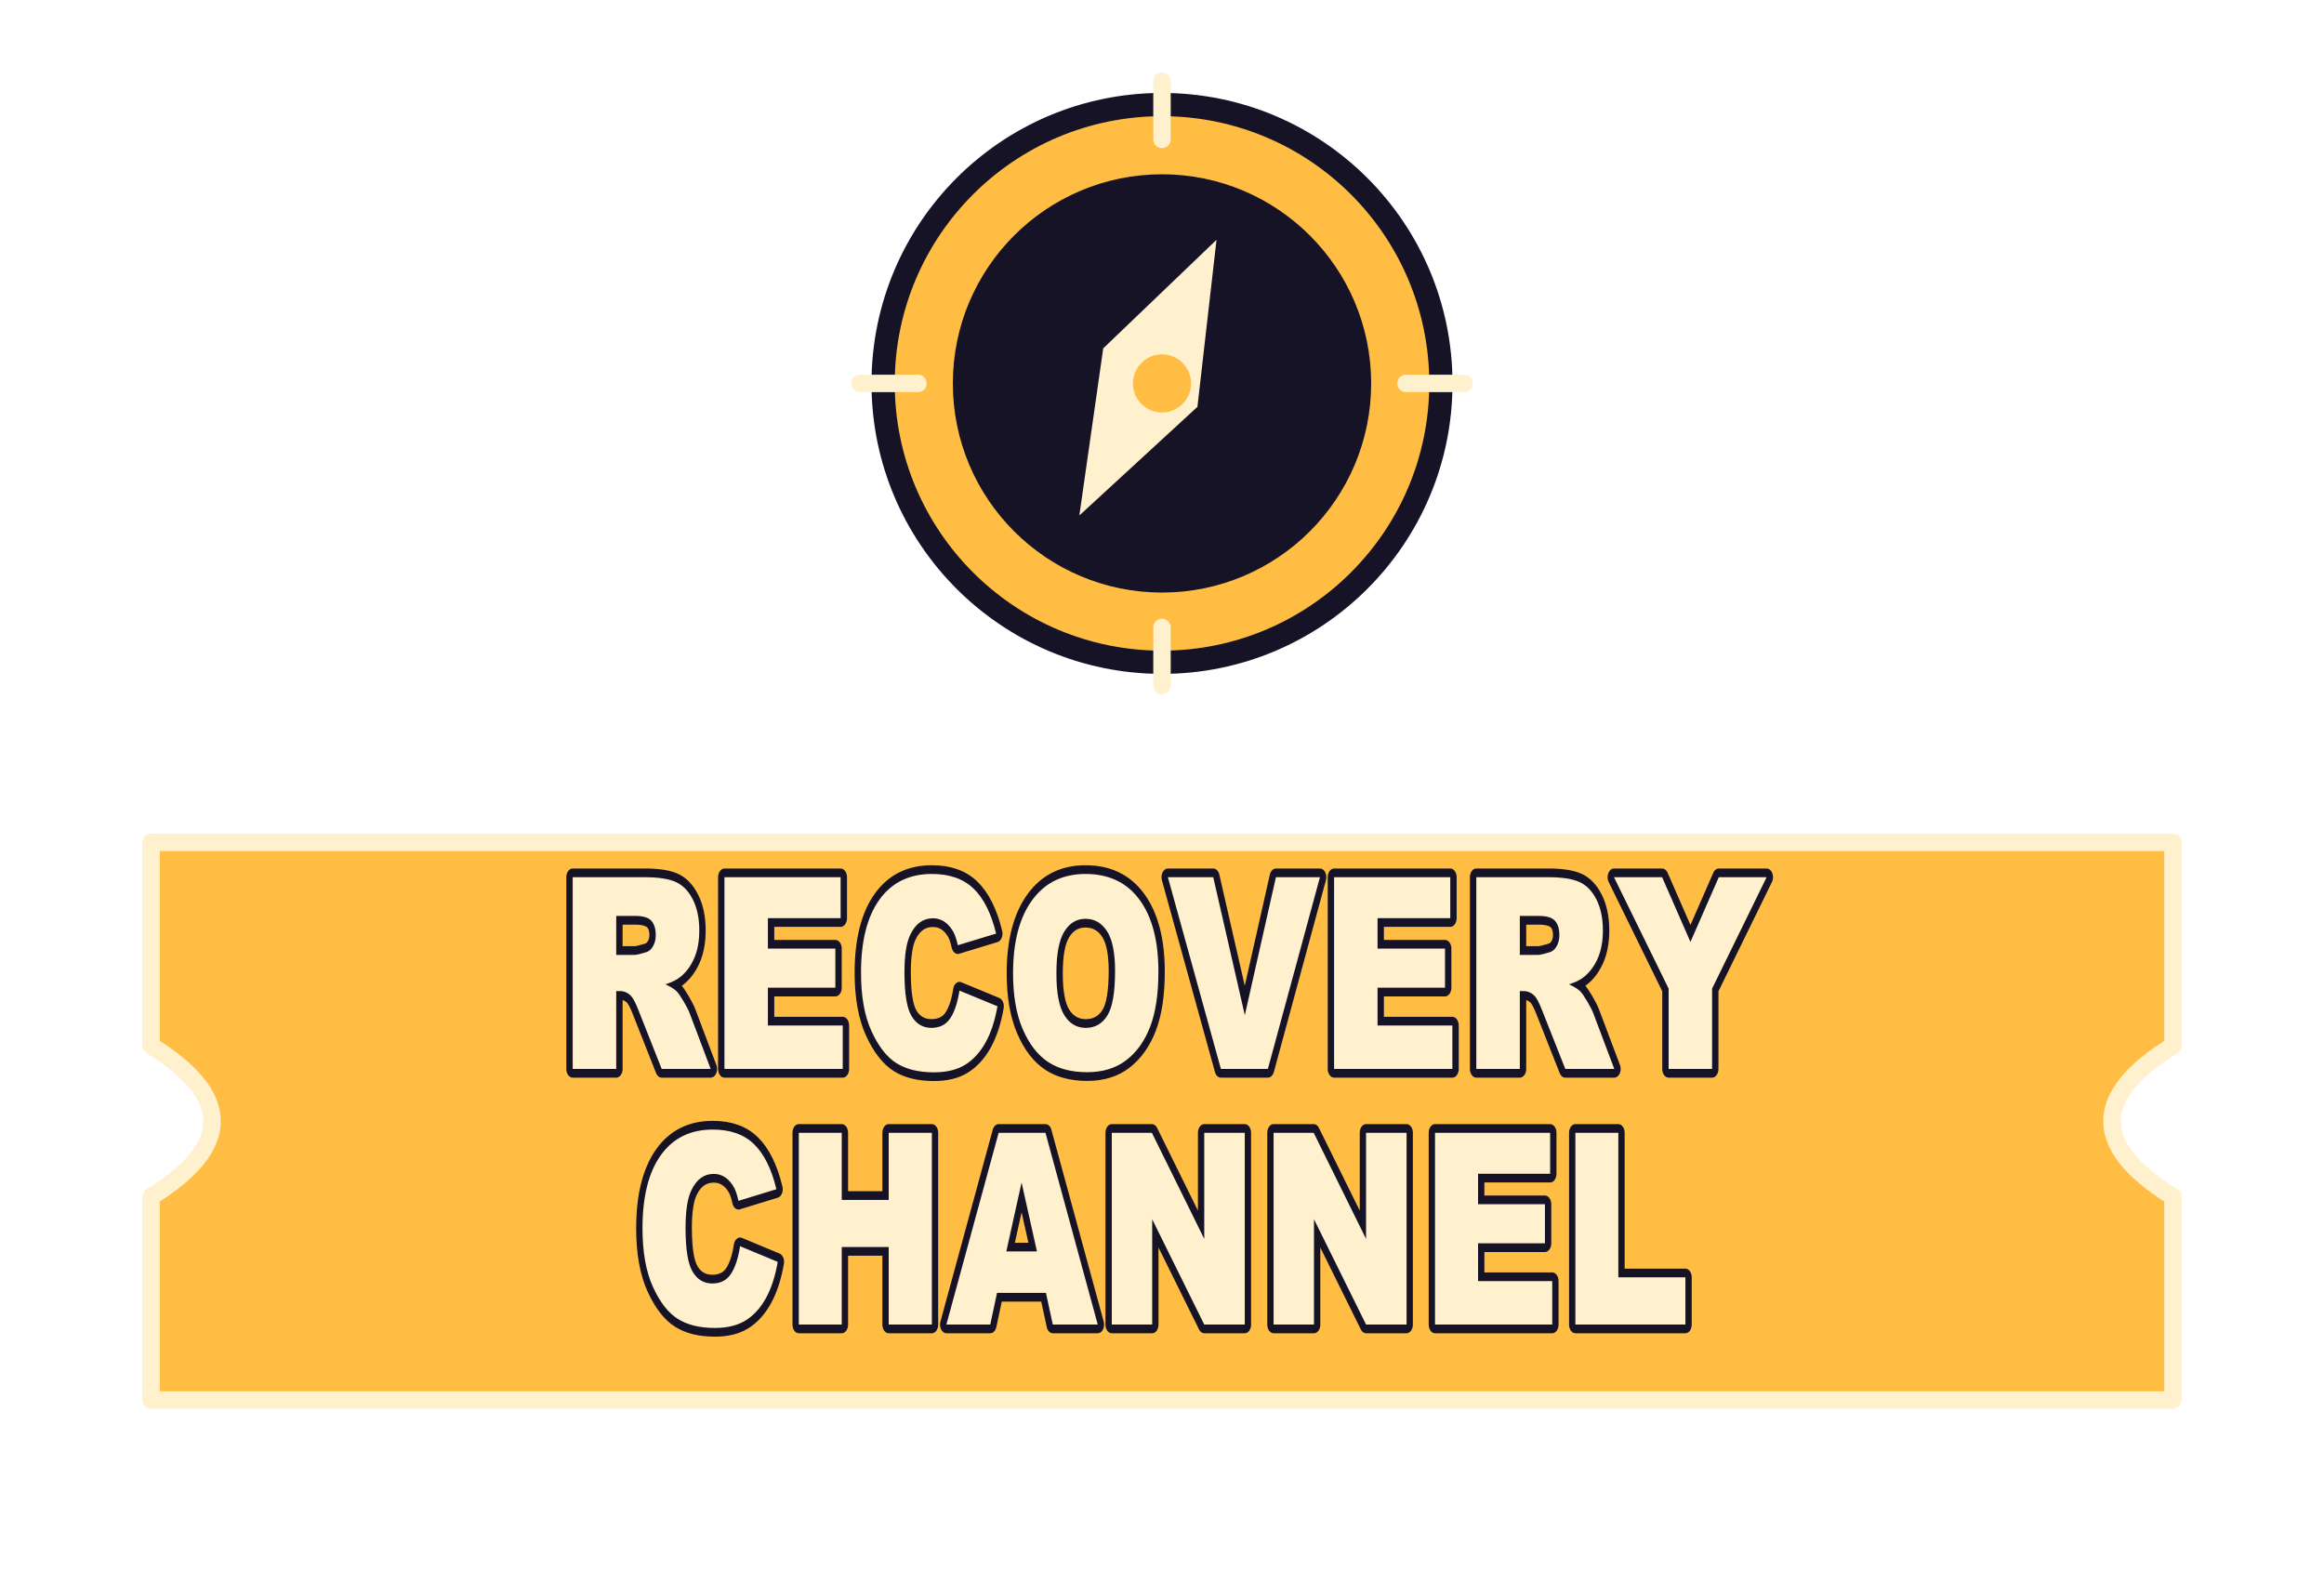
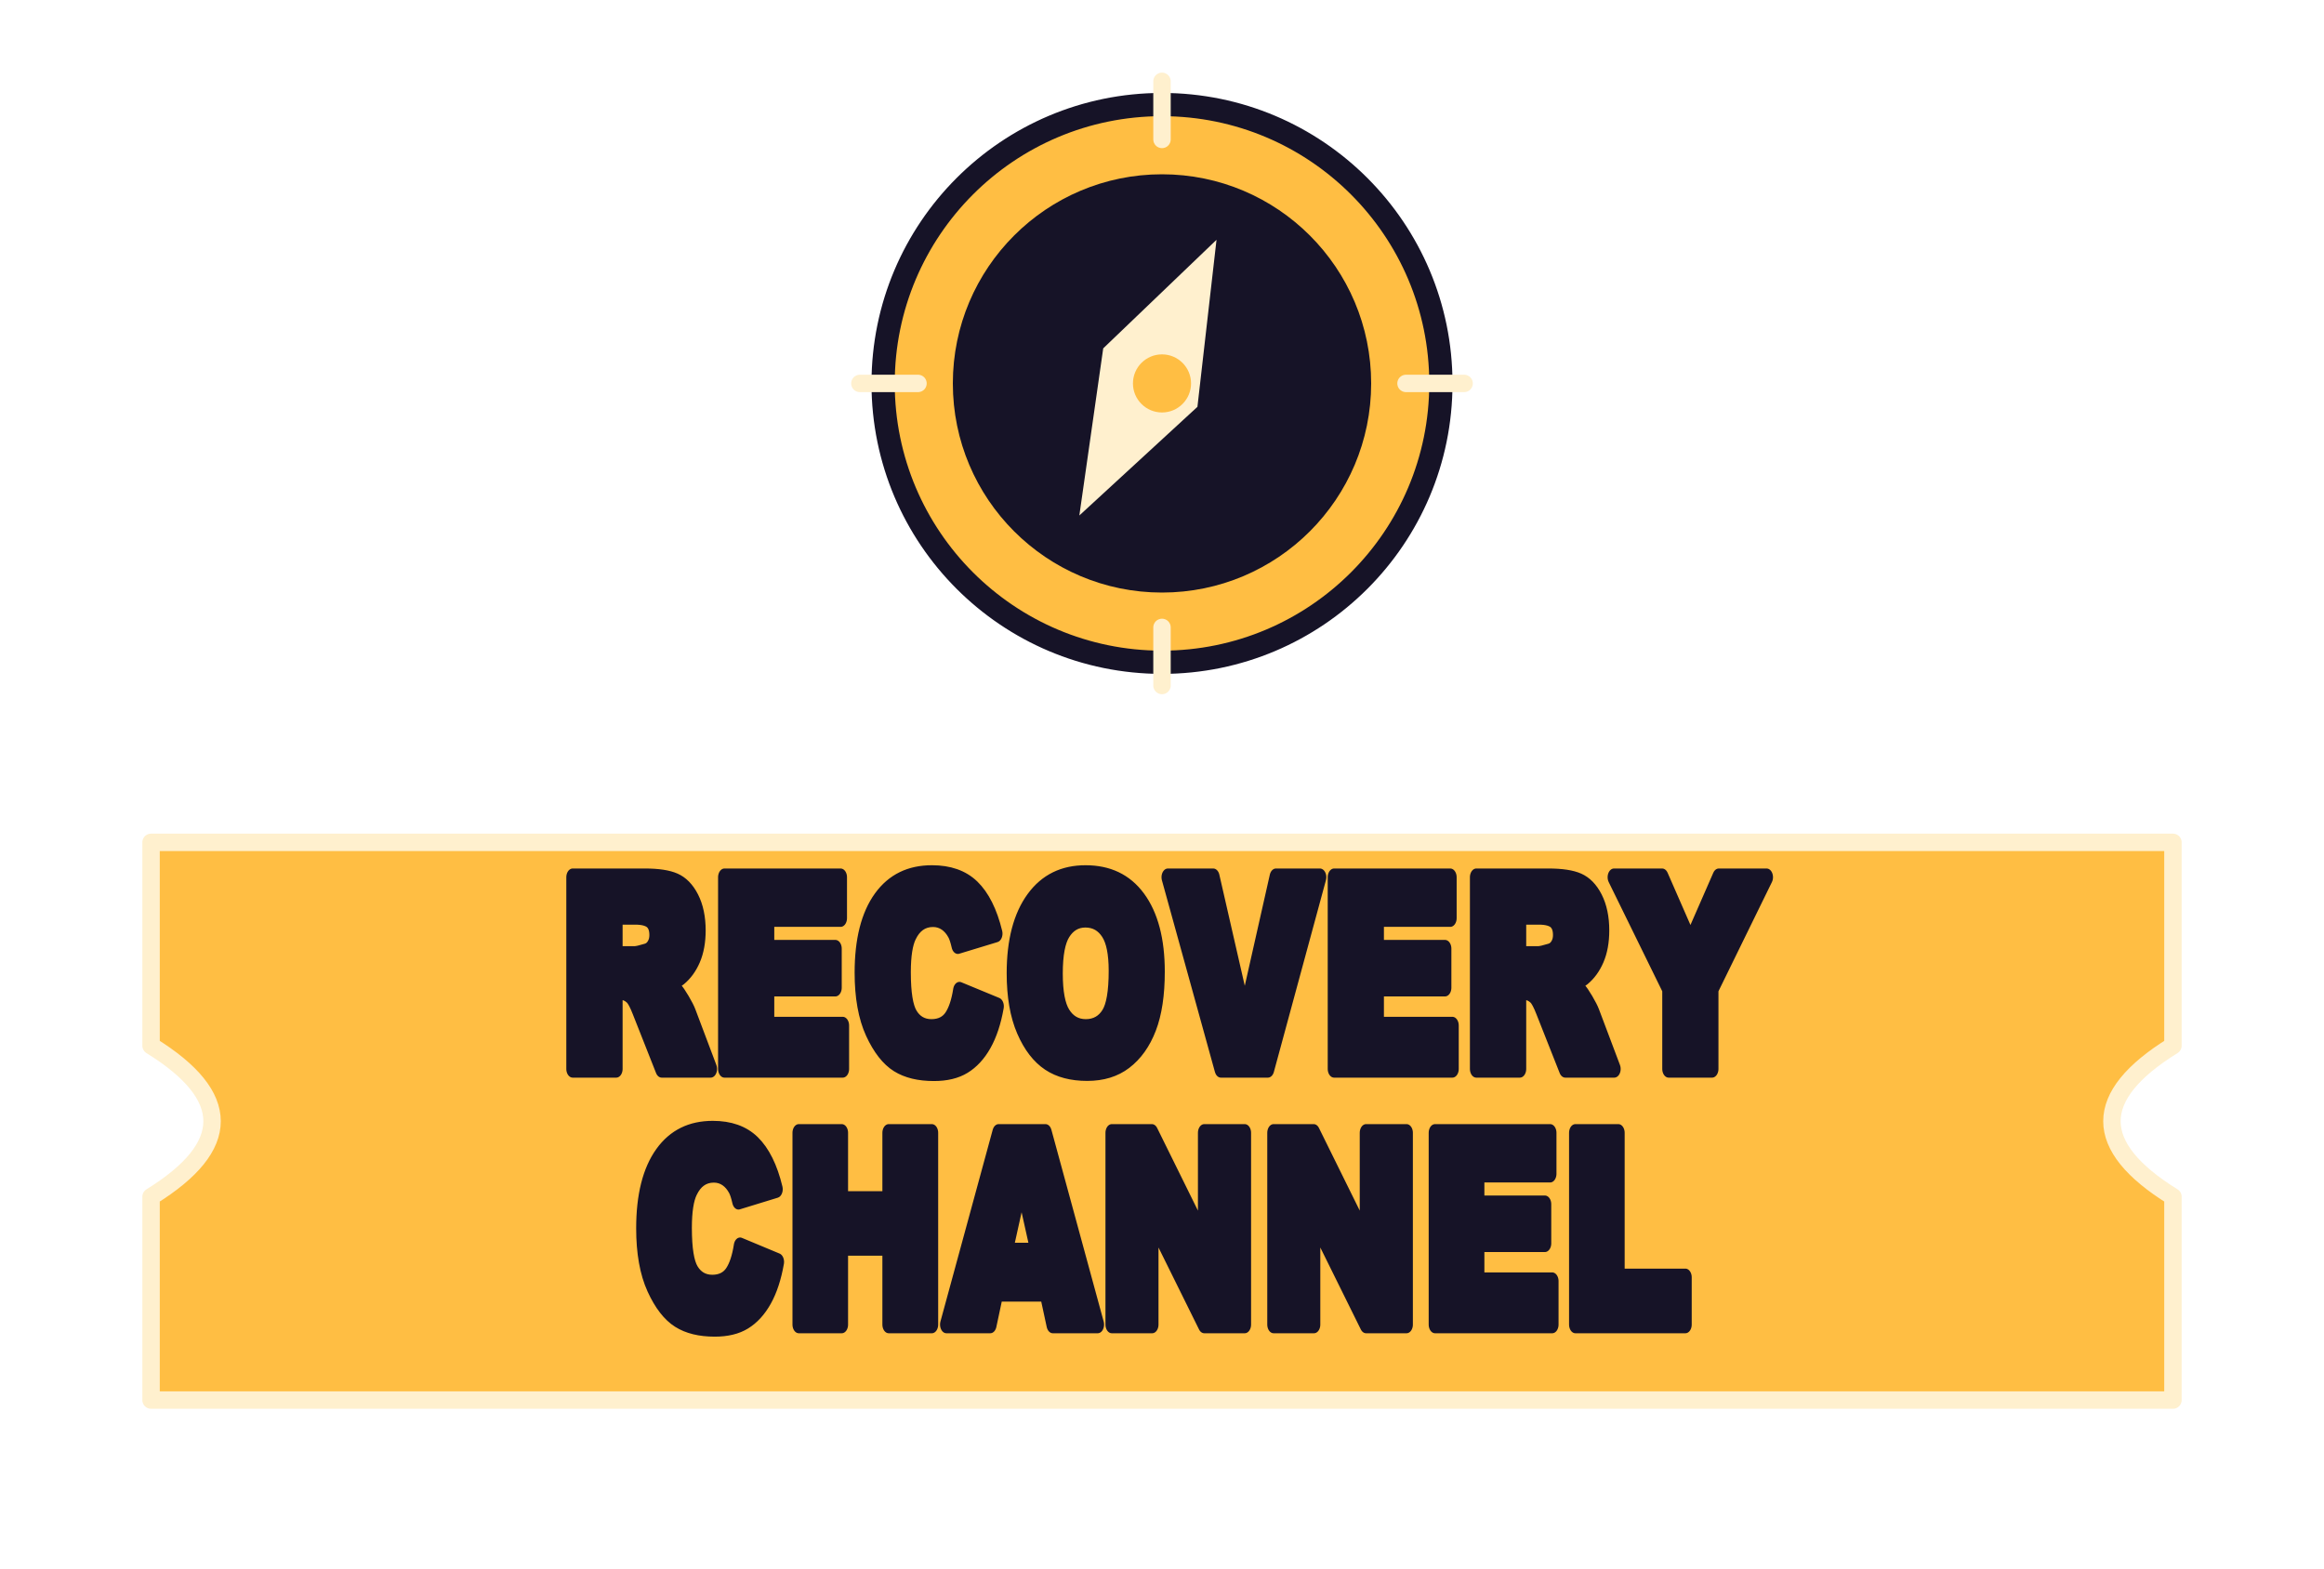
<svg xmlns="http://www.w3.org/2000/svg" viewBox="0 0 400 270" width="400" height="270">
  <g transform="translate(136 2)">
    <circle cx="64" cy="64" r="48" fill="#FFBE43" stroke="#161327" stroke-width="4" />
    <circle cx="64" cy="64" r="34" fill="#161327" stroke="#161327" stroke-width="4" />
    <path d="m76 34-4 35-25 23 5-35Z" fill="#FFF0CE" stroke="#161327" stroke-width="4" stroke-linejoin="round" stroke-linecap="round" />
    <circle cx="64" cy="64" r="5" fill="#FFBE43" stroke="#161327" stroke-width="0" />
    <path d="M64 12v10m0 84v10M12 64h10m84 0h10" fill="none" stroke="#FFF0CE" stroke-width="3" stroke-linejoin="round" stroke-linecap="round" />
  </g>
  <path d="M26 145h348v35q-21 13 0 26v35H26v-35q21-13 0-26Z" fill="#FFBE43" stroke="#FFF0CE" stroke-width="3" stroke-linejoin="round" stroke-linecap="round" />
  <g transform="translate(96.0 184) scale(0.01647003 -0.02251023)">
    <path d="M156 0V1466H911Q1121 1466 1232.0 1430.0Q1343 1394 1411.0 1296.5Q1479 1199 1479 1059Q1479 937 1427.0 848.5Q1375 760 1284 705Q1226 670 1125 647Q1206 620 1243 593Q1268 575 1315.5 516.0Q1363 457 1379 425L1598 0H1086L844 448Q798 535 762 561Q713 595 651 595H611V0ZM611 872H802Q833 872 922 892Q967 901 995.5 938.0Q1024 975 1024 1023Q1024 1094 979.0 1132.0Q934 1170 810 1170H611ZM1742 1466H2956V1153H2196V920H2901V621H2196V332H2978V0H1742ZM4198 599 4595 479Q4555 312 4469.0 200.0Q4383 88 4255.5 31.0Q4128 -26 3931 -26Q3692 -26 3540.5 43.5Q3389 113 3279.0 288.0Q3169 463 3169 736Q3169 1100 3362.5 1295.5Q3556 1491 3910 1491Q4187 1491 4345.5 1379.0Q4504 1267 4581 1035L4181 946Q4160 1013 4137 1044Q4099 1096 4044.0 1124.0Q3989 1152 3921 1152Q3767 1152 3685 1028Q3623 936 3623 739Q3623 495 3697.0 404.5Q3771 314 3905 314Q4035 314 4101.5 387.0Q4168 460 4198 599ZM4758 732Q4758 1091 4958.0 1291.0Q5158 1491 5515 1491Q5881 1491 6079.0 1294.5Q6277 1098 6277 744Q6277 487 6190.5 322.5Q6104 158 5940.5 66.5Q5777 -25 5533 -25Q5285 -25 5122.5 54.0Q4960 133 4859.0 304.0Q4758 475 4758 732ZM5211 730Q5211 508 5293.5 411.0Q5376 314 5518 314Q5664 314 5744.0 409.0Q5824 504 5824 750Q5824 957 5740.5 1052.5Q5657 1148 5514 1148Q5377 1148 5294.0 1051.0Q5211 954 5211 730ZM6376 1466H6850L7180 411L7505 1466H7965L7421 0H6930ZM8113 1466H9327V1153H8567V920H9272V621H8567V332H9349V0H8113ZM9599 0V1466H10354Q10564 1466 10675.0 1430.0Q10786 1394 10854.0 1296.5Q10922 1199 10922 1059Q10922 937 10870.0 848.5Q10818 760 10727 705Q10669 670 10568 647Q10649 620 10686 593Q10711 575 10758.5 516.0Q10806 457 10822 425L11041 0H10529L10287 448Q10241 535 10205 561Q10156 595 10094 595H10054V0ZM10054 872H10245Q10276 872 10365 892Q10410 901 10438.5 938.0Q10467 975 10467 1023Q10467 1094 10422.0 1132.0Q10377 1170 10253 1170H10054ZM11038 1466H11541L11837 971L12133 1466H12633L12063 614V0H11609V614Z" fill="none" stroke="#161327" stroke-width="133.273" stroke-linejoin="round" />
-     <path d="M156 0V1466H911Q1121 1466 1232.0 1430.0Q1343 1394 1411.0 1296.5Q1479 1199 1479 1059Q1479 937 1427.0 848.5Q1375 760 1284 705Q1226 670 1125 647Q1206 620 1243 593Q1268 575 1315.5 516.0Q1363 457 1379 425L1598 0H1086L844 448Q798 535 762 561Q713 595 651 595H611V0ZM611 872H802Q833 872 922 892Q967 901 995.5 938.0Q1024 975 1024 1023Q1024 1094 979.0 1132.0Q934 1170 810 1170H611ZM1742 1466H2956V1153H2196V920H2901V621H2196V332H2978V0H1742ZM4198 599 4595 479Q4555 312 4469.0 200.0Q4383 88 4255.5 31.0Q4128 -26 3931 -26Q3692 -26 3540.5 43.5Q3389 113 3279.0 288.0Q3169 463 3169 736Q3169 1100 3362.5 1295.5Q3556 1491 3910 1491Q4187 1491 4345.5 1379.0Q4504 1267 4581 1035L4181 946Q4160 1013 4137 1044Q4099 1096 4044.0 1124.0Q3989 1152 3921 1152Q3767 1152 3685 1028Q3623 936 3623 739Q3623 495 3697.0 404.5Q3771 314 3905 314Q4035 314 4101.5 387.0Q4168 460 4198 599ZM4758 732Q4758 1091 4958.0 1291.0Q5158 1491 5515 1491Q5881 1491 6079.0 1294.5Q6277 1098 6277 744Q6277 487 6190.5 322.5Q6104 158 5940.5 66.5Q5777 -25 5533 -25Q5285 -25 5122.5 54.0Q4960 133 4859.0 304.0Q4758 475 4758 732ZM5211 730Q5211 508 5293.5 411.0Q5376 314 5518 314Q5664 314 5744.0 409.0Q5824 504 5824 750Q5824 957 5740.5 1052.5Q5657 1148 5514 1148Q5377 1148 5294.0 1051.0Q5211 954 5211 730ZM6376 1466H6850L7180 411L7505 1466H7965L7421 0H6930ZM8113 1466H9327V1153H8567V920H9272V621H8567V332H9349V0H8113ZM9599 0V1466H10354Q10564 1466 10675.0 1430.0Q10786 1394 10854.0 1296.5Q10922 1199 10922 1059Q10922 937 10870.0 848.5Q10818 760 10727 705Q10669 670 10568 647Q10649 620 10686 593Q10711 575 10758.5 516.0Q10806 457 10822 425L11041 0H10529L10287 448Q10241 535 10205 561Q10156 595 10094 595H10054V0ZM10054 872H10245Q10276 872 10365 892Q10410 901 10438.5 938.0Q10467 975 10467 1023Q10467 1094 10422.0 1132.0Q10377 1170 10253 1170H10054ZM11038 1466H11541L11837 971L12133 1466H12633L12063 614V0H11609V614Z" fill="#FFF0CE" />
+     <path d="M156 0V1466H911Q1121 1466 1232.0 1430.0Q1343 1394 1411.0 1296.5Q1479 1199 1479 1059Q1479 937 1427.0 848.5Q1375 760 1284 705Q1226 670 1125 647Q1206 620 1243 593Q1268 575 1315.5 516.0Q1363 457 1379 425L1598 0H1086L844 448Q798 535 762 561Q713 595 651 595H611V0ZM611 872H802Q833 872 922 892Q967 901 995.5 938.0Q1024 975 1024 1023Q1024 1094 979.0 1132.0Q934 1170 810 1170H611ZM1742 1466H2956V1153H2196V920H2901V621H2196V332H2978V0H1742ZM4198 599 4595 479Q4555 312 4469.0 200.0Q4383 88 4255.5 31.0Q4128 -26 3931 -26Q3692 -26 3540.5 43.5Q3389 113 3279.0 288.0Q3169 463 3169 736Q3169 1100 3362.5 1295.5Q3556 1491 3910 1491Q4187 1491 4345.5 1379.0Q4504 1267 4581 1035L4181 946Q4160 1013 4137 1044Q4099 1096 4044.0 1124.0Q3989 1152 3921 1152Q3767 1152 3685 1028Q3623 936 3623 739Q3623 495 3697.0 404.5Q3771 314 3905 314Q4035 314 4101.5 387.0Q4168 460 4198 599ZM4758 732Q4758 1091 4958.0 1291.0Q5158 1491 5515 1491Q5881 1491 6079.0 1294.5Q6277 1098 6277 744Q6277 487 6190.5 322.5Q6104 158 5940.5 66.5Q5777 -25 5533 -25Q5285 -25 5122.5 54.0Q4960 133 4859.0 304.0Q4758 475 4758 732ZM5211 730Q5211 508 5293.5 411.0Q5376 314 5518 314Q5664 314 5744.0 409.0Q5824 504 5824 750Q5824 957 5740.5 1052.5Q5657 1148 5514 1148Q5377 1148 5294.0 1051.0Q5211 954 5211 730ZM6376 1466H6850L7180 411L7505 1466H7965L7421 0H6930ZM8113 1466H9327V1153H8567V920H9272V621H8567V332H9349V0H8113ZM9599 0V1466H10354Q10564 1466 10675.0 1430.0Q10786 1394 10854.0 1296.5Q10922 1199 10922 1059Q10922 937 10870.0 848.5Q10818 760 10727 705Q10669 670 10568 647Q10649 620 10686 593Q10711 575 10758.5 516.0Q10806 457 10822 425L11041 0H10529L10287 448Q10241 535 10205 561Q10156 595 10094 595H10054V0ZM10054 872H10245Q10276 872 10365 892Q10410 901 10438.5 938.0Q10467 975 10467 1023Q10467 1094 10422.0 1132.0Q10377 1170 10253 1170H10054ZM11038 1466H11541L11837 971L12133 1466H12633L12063 614V0H11609V614Z" fill="#161327" />
  </g>
  <g transform="translate(109.0 228) scale(0.01632433 -0.02251023)">
    <path d="M1126 599 1523 479Q1483 312 1397.0 200.0Q1311 88 1183.5 31.0Q1056 -26 859 -26Q620 -26 468.5 43.5Q317 113 207.0 288.0Q97 463 97 736Q97 1100 290.5 1295.5Q484 1491 838 1491Q1115 1491 1273.5 1379.0Q1432 1267 1509 1035L1109 946Q1088 1013 1065 1044Q1027 1096 972.0 1124.0Q917 1152 849 1152Q695 1152 613 1028Q551 936 551 739Q551 495 625.0 404.5Q699 314 833 314Q963 314 1029.5 387.0Q1096 460 1126 599ZM1745 1466H2198V953H2693V1466H3148V0H2693V593H2198V0H1745ZM4351 242H3835L3764 0H3301L3852 1466H4346L4897 0H4423ZM4256 559 4094 1086 3933 559ZM5045 1466H5468L6020 655V1466H6447V0H6020L5471 805V0H5045ZM6751 1466H7174L7726 655V1466H8153V0H7726L7177 805V0H6751ZM8453 1466H9667V1153H8907V920H9612V621H8907V332H9689V0H8453ZM9933 1466H10386V361H11093V0H9933Z" fill="none" stroke="#161327" stroke-width="133.273" stroke-linejoin="round" />
-     <path d="M1126 599 1523 479Q1483 312 1397.0 200.0Q1311 88 1183.5 31.0Q1056 -26 859 -26Q620 -26 468.5 43.5Q317 113 207.0 288.0Q97 463 97 736Q97 1100 290.5 1295.5Q484 1491 838 1491Q1115 1491 1273.5 1379.0Q1432 1267 1509 1035L1109 946Q1088 1013 1065 1044Q1027 1096 972.0 1124.0Q917 1152 849 1152Q695 1152 613 1028Q551 936 551 739Q551 495 625.0 404.5Q699 314 833 314Q963 314 1029.5 387.0Q1096 460 1126 599ZM1745 1466H2198V953H2693V1466H3148V0H2693V593H2198V0H1745ZM4351 242H3835L3764 0H3301L3852 1466H4346L4897 0H4423ZM4256 559 4094 1086 3933 559ZM5045 1466H5468L6020 655V1466H6447V0H6020L5471 805V0H5045ZM6751 1466H7174L7726 655V1466H8153V0H7726L7177 805V0H6751ZM8453 1466H9667V1153H8907V920H9612V621H8907V332H9689V0H8453ZM9933 1466H10386V361H11093V0H9933Z" fill="#FFF0CE" />
+     <path d="M1126 599 1523 479Q1483 312 1397.0 200.0Q1311 88 1183.5 31.0Q1056 -26 859 -26Q620 -26 468.5 43.5Q317 113 207.0 288.0Q97 463 97 736Q97 1100 290.5 1295.5Q484 1491 838 1491Q1115 1491 1273.5 1379.0Q1432 1267 1509 1035L1109 946Q1088 1013 1065 1044Q1027 1096 972.0 1124.0Q917 1152 849 1152Q695 1152 613 1028Q551 936 551 739Q551 495 625.0 404.5Q699 314 833 314Q963 314 1029.5 387.0Q1096 460 1126 599ZM1745 1466H2198V953H2693V1466H3148V0H2693V593H2198V0H1745ZM4351 242H3835L3764 0H3301L3852 1466H4346L4897 0H4423ZM4256 559 4094 1086 3933 559ZM5045 1466H5468L6020 655V1466H6447V0H6020L5471 805V0H5045ZM6751 1466H7174L7726 655V1466H8153V0H7726L7177 805V0H6751ZM8453 1466H9667V1153H8907V920H9612V621H8907V332H9689V0H8453ZM9933 1466H10386V361H11093V0H9933Z" fill="#161327" />
  </g>
</svg>
